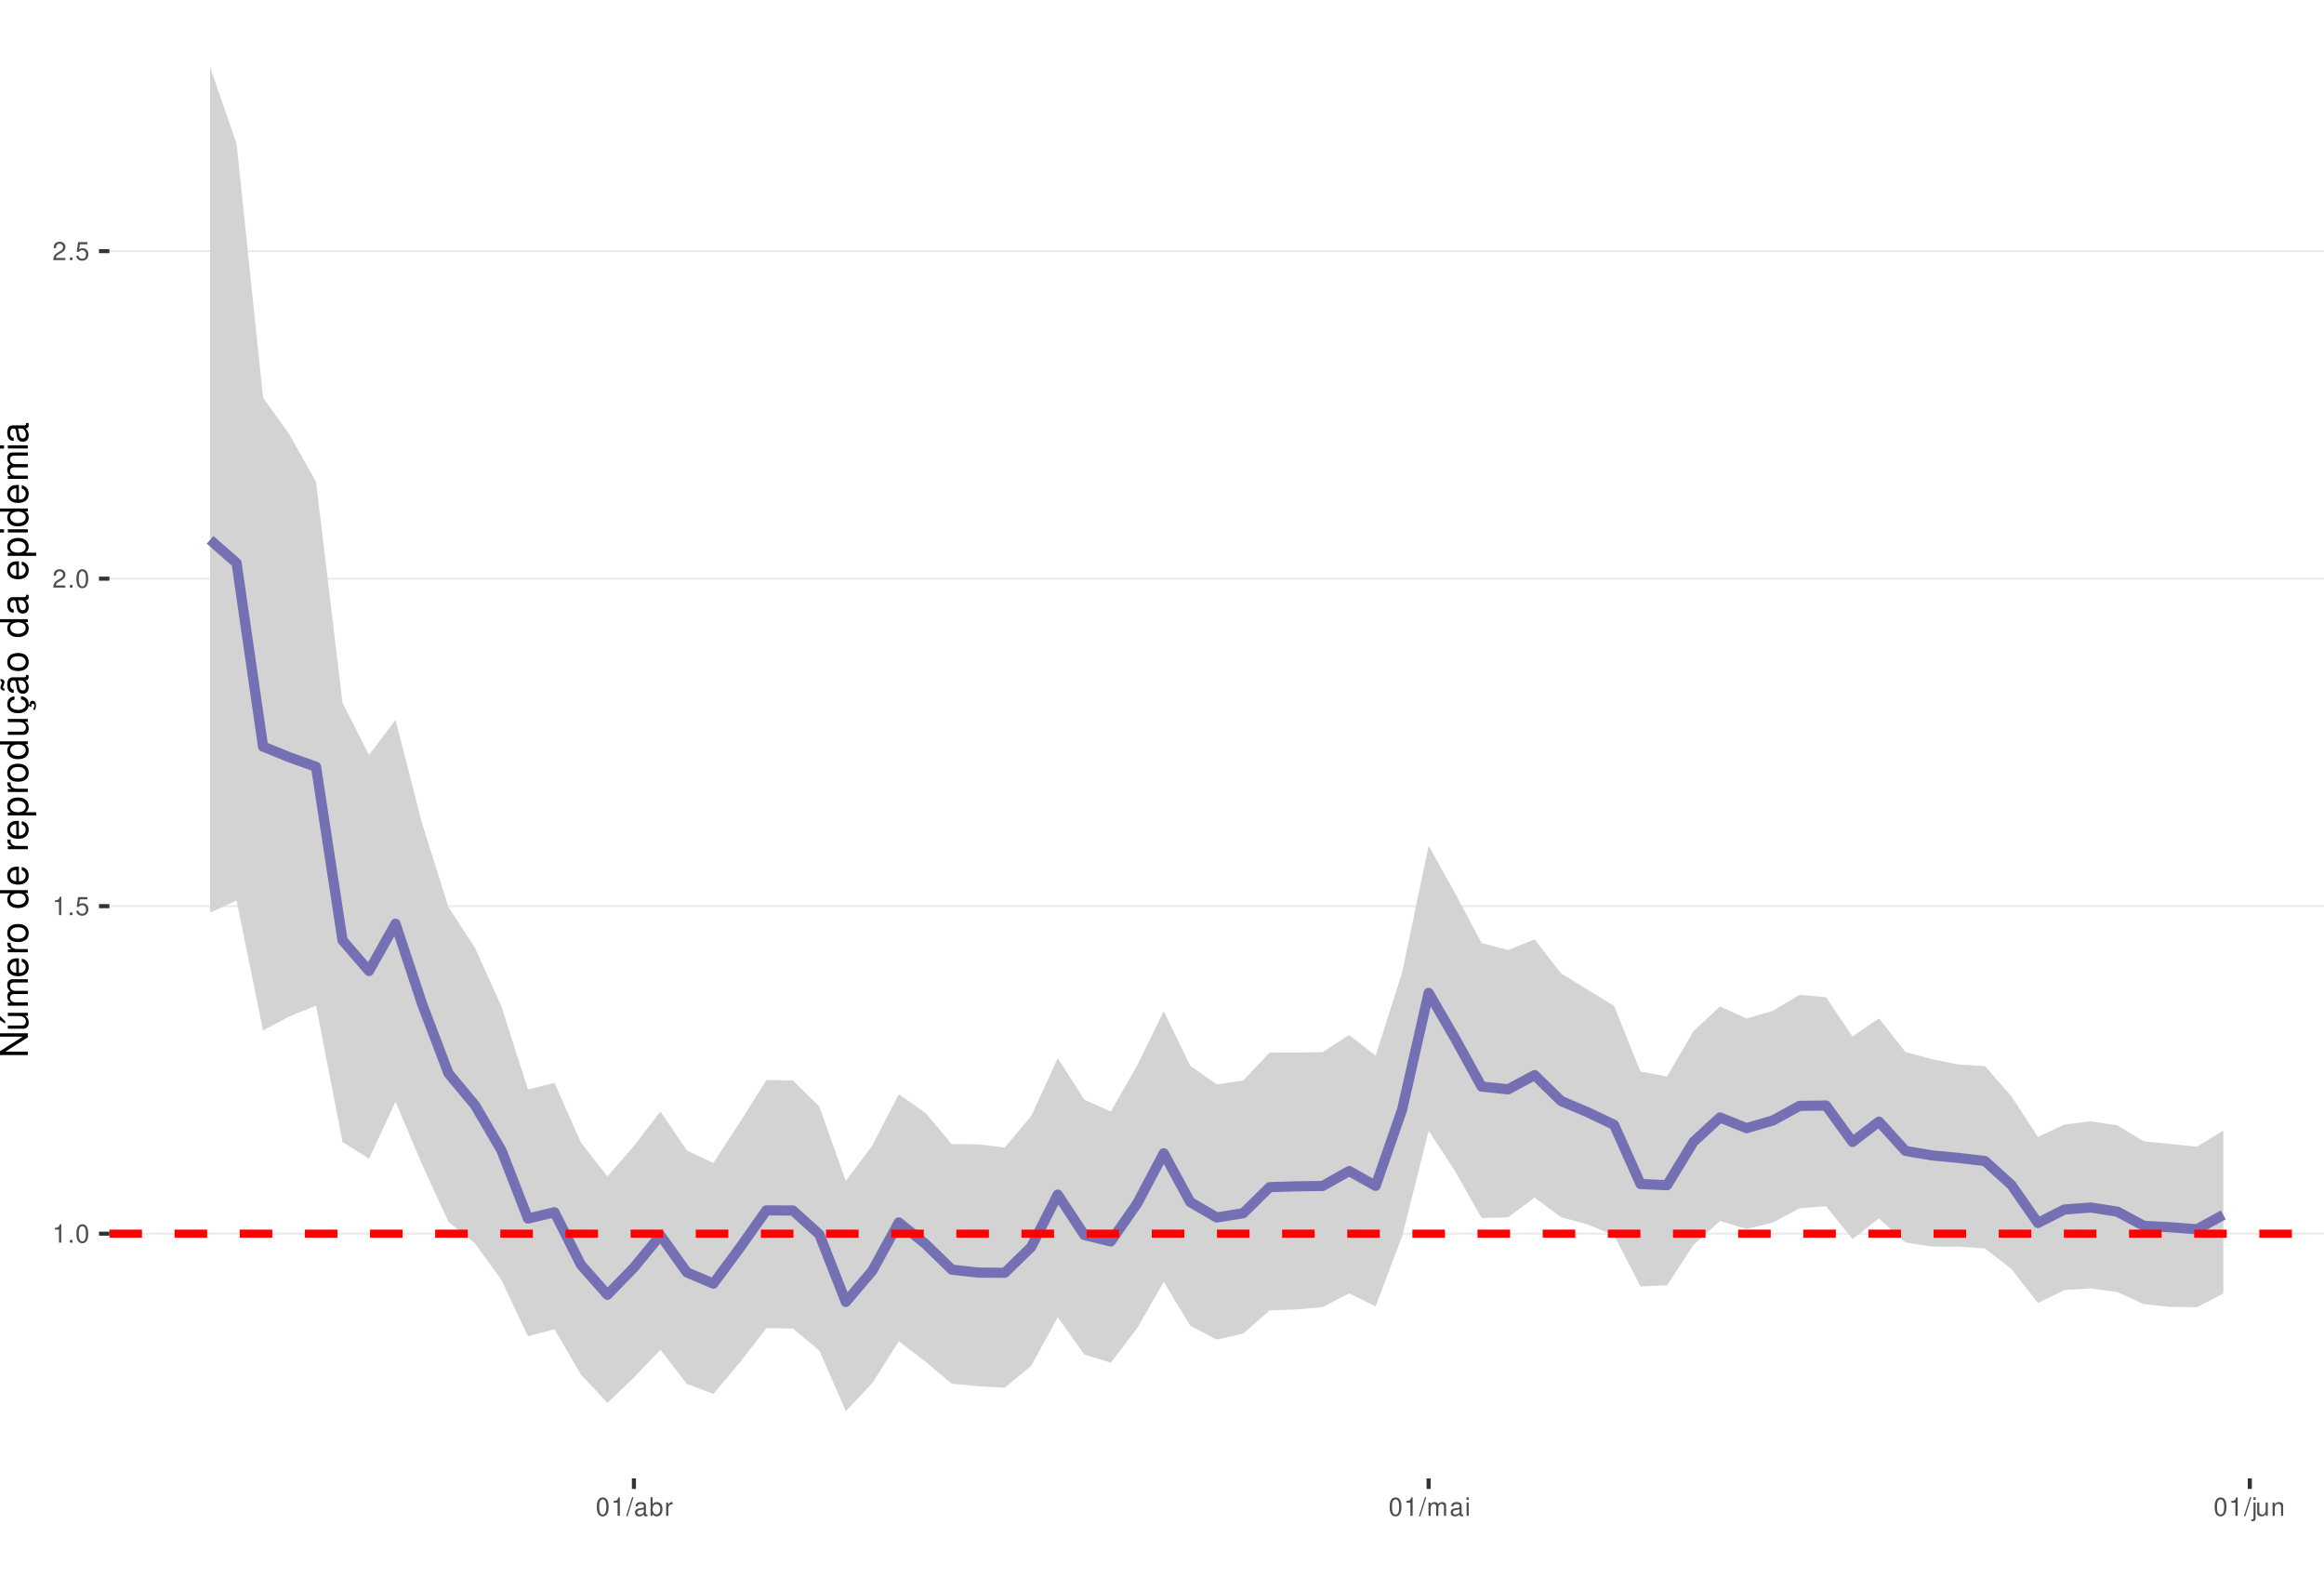
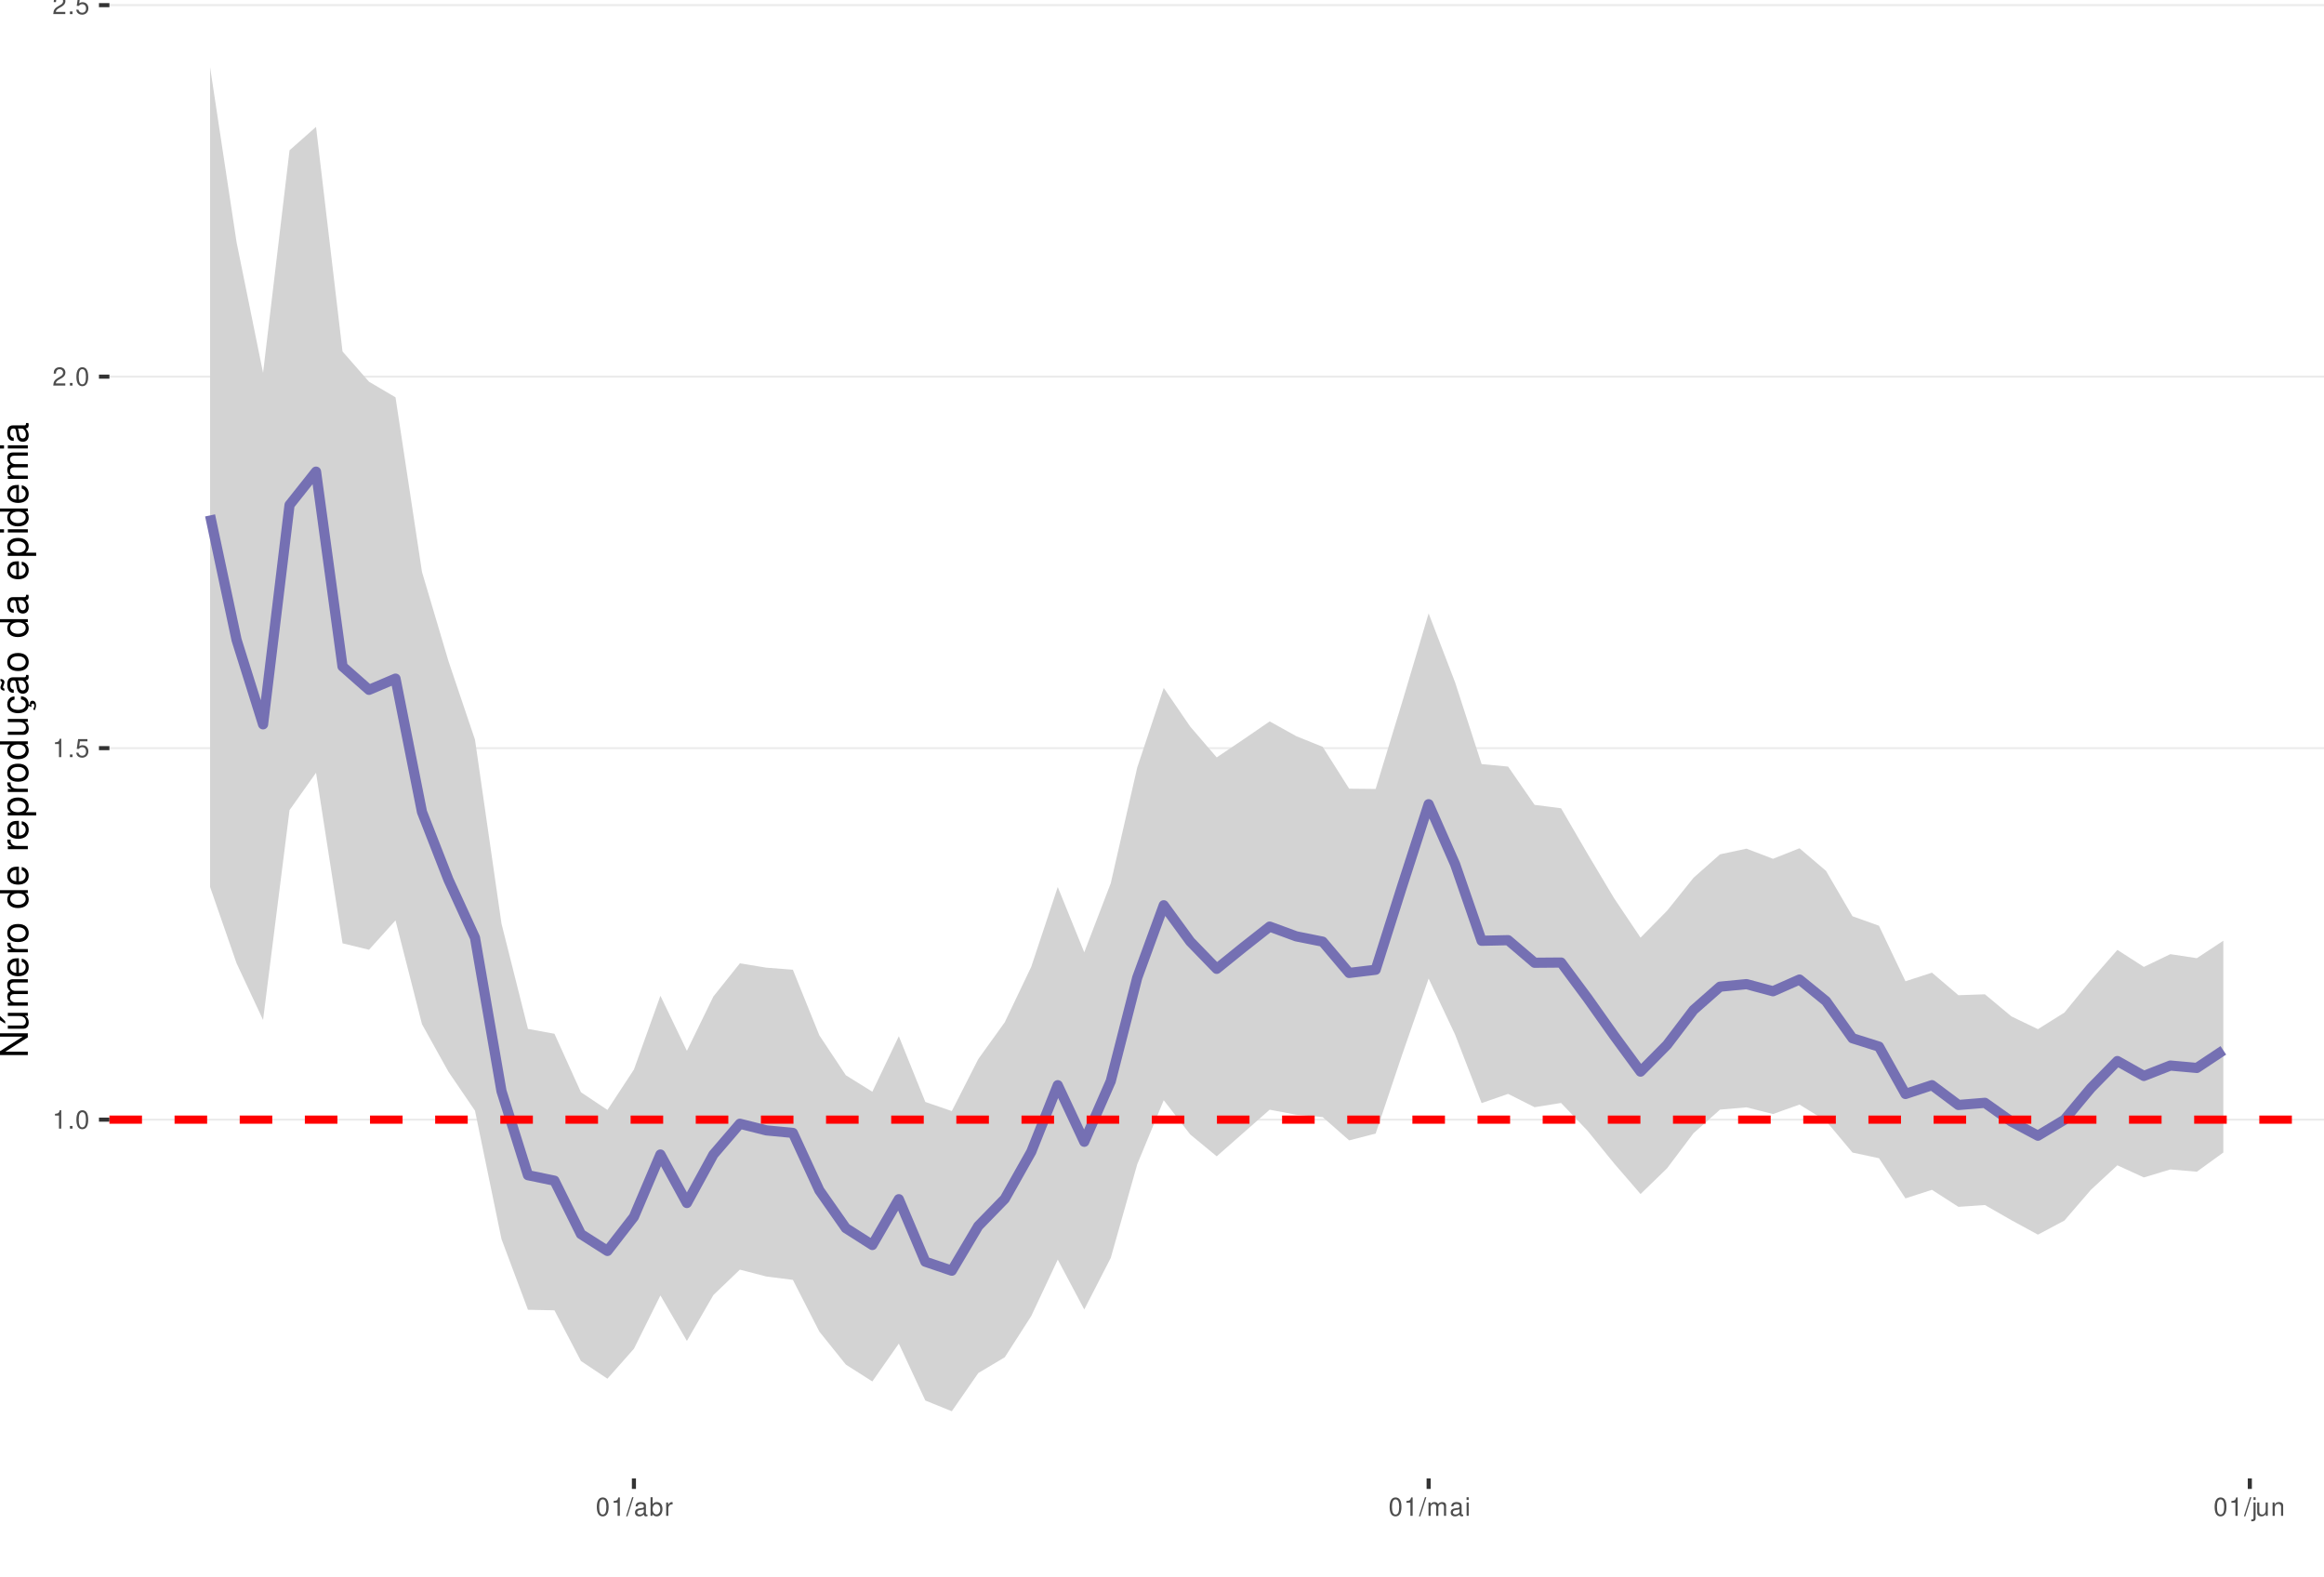
<svg xmlns="http://www.w3.org/2000/svg" xmlns:xlink="http://www.w3.org/1999/xlink" width="609pt" height="413pt" viewBox="0 0 609 413" version="1.1">
  <defs>
    <g>
      <symbol overflow="visible" id="glyph0-0">
        <path style="stroke:none;" d="" />
      </symbol>
      <symbol overflow="visible" id="glyph0-1">
        <path style="stroke:none;" d="M 1.719 -3.422 L 1.719 0 L 2.312 0 L 2.312 -4.812 L 1.922 -4.812 C 1.719 -4.078 1.578 -3.969 0.672 -3.859 L 0.672 -3.422 Z M 1.719 -3.422 " />
      </symbol>
      <symbol overflow="visible" id="glyph0-2">
        <path style="stroke:none;" d="M 1.266 -0.688 L 0.578 -0.688 L 0.578 0 L 1.266 0 Z M 1.266 -0.688 " />
      </symbol>
      <symbol overflow="visible" id="glyph0-3">
        <path style="stroke:none;" d="M 1.828 -4.812 C 1.391 -4.812 0.984 -4.609 0.75 -4.281 C 0.438 -3.859 0.281 -3.219 0.281 -2.328 C 0.281 -0.703 0.812 0.156 1.828 0.156 C 2.828 0.156 3.375 -0.703 3.375 -2.297 C 3.375 -3.219 3.234 -3.844 2.922 -4.281 C 2.672 -4.625 2.281 -4.812 1.828 -4.812 Z M 1.828 -4.297 C 2.469 -4.297 2.781 -3.641 2.781 -2.344 C 2.781 -0.969 2.469 -0.328 1.812 -0.328 C 1.203 -0.328 0.891 -1 0.891 -2.328 C 0.891 -3.641 1.203 -4.297 1.828 -4.297 Z M 1.828 -4.297 " />
      </symbol>
      <symbol overflow="visible" id="glyph0-4">
        <path style="stroke:none;" d="M 3.172 -4.719 L 0.734 -4.719 L 0.375 -2.156 L 0.922 -2.156 C 1.188 -2.469 1.422 -2.594 1.797 -2.594 C 2.422 -2.594 2.812 -2.156 2.812 -1.453 C 2.812 -0.781 2.422 -0.359 1.781 -0.359 C 1.266 -0.359 0.953 -0.625 0.812 -1.156 L 0.234 -1.156 C 0.312 -0.766 0.375 -0.578 0.516 -0.406 C 0.781 -0.047 1.266 0.156 1.797 0.156 C 2.75 0.156 3.422 -0.547 3.422 -1.531 C 3.422 -2.469 2.797 -3.109 1.891 -3.109 C 1.562 -3.109 1.297 -3.016 1.016 -2.828 L 1.203 -4.141 L 3.172 -4.141 Z M 3.172 -4.719 " />
      </symbol>
      <symbol overflow="visible" id="glyph0-5">
        <path style="stroke:none;" d="M 3.375 -0.578 L 0.891 -0.578 C 0.938 -0.984 1.156 -1.234 1.734 -1.578 L 2.406 -1.953 C 3.062 -2.328 3.406 -2.812 3.406 -3.406 C 3.406 -3.812 3.234 -4.188 2.969 -4.438 C 2.688 -4.688 2.344 -4.812 1.891 -4.812 C 1.297 -4.812 0.844 -4.594 0.578 -4.188 C 0.422 -3.938 0.344 -3.641 0.328 -3.141 L 0.922 -3.141 C 0.938 -3.469 0.984 -3.672 1.062 -3.828 C 1.219 -4.125 1.516 -4.297 1.875 -4.297 C 2.406 -4.297 2.797 -3.906 2.797 -3.391 C 2.797 -3.016 2.578 -2.672 2.156 -2.438 L 1.547 -2.078 C 0.562 -1.516 0.281 -1.062 0.219 0 L 3.375 0 Z M 3.375 -0.578 " />
      </symbol>
      <symbol overflow="visible" id="glyph0-6">
        <path style="stroke:none;" d="M 1.531 -4.859 L -0.047 0.141 L 0.312 0.141 L 1.891 -4.859 Z M 1.531 -4.859 " />
      </symbol>
      <symbol overflow="visible" id="glyph0-7">
        <path style="stroke:none;" d="M 3.562 -0.328 C 3.5 -0.312 3.469 -0.312 3.438 -0.312 C 3.25 -0.312 3.141 -0.406 3.141 -0.578 L 3.141 -2.641 C 3.141 -3.25 2.688 -3.594 1.828 -3.594 C 1.312 -3.594 0.906 -3.438 0.672 -3.188 C 0.516 -3 0.453 -2.797 0.438 -2.453 L 0.984 -2.453 C 1.031 -2.875 1.297 -3.078 1.812 -3.078 C 2.312 -3.078 2.594 -2.891 2.594 -2.562 L 2.594 -2.406 C 2.578 -2.172 2.469 -2.078 2.016 -2.031 C 1.219 -1.922 1.109 -1.891 0.891 -1.812 C 0.484 -1.641 0.281 -1.328 0.281 -0.875 C 0.281 -0.25 0.719 0.156 1.422 0.156 C 1.859 0.156 2.219 0 2.609 -0.359 C 2.656 0 2.828 0.156 3.188 0.156 C 3.297 0.156 3.375 0.141 3.562 0.094 Z M 2.594 -1.094 C 2.594 -0.906 2.531 -0.797 2.375 -0.641 C 2.141 -0.438 1.875 -0.328 1.547 -0.328 C 1.109 -0.328 0.859 -0.547 0.859 -0.891 C 0.859 -1.266 1.094 -1.438 1.703 -1.531 C 2.297 -1.609 2.406 -1.641 2.594 -1.719 Z M 2.594 -1.094 " />
      </symbol>
      <symbol overflow="visible" id="glyph0-8">
        <path style="stroke:none;" d="M 0.359 -4.859 L 0.359 0 L 0.859 0 L 0.859 -0.453 C 1.125 -0.047 1.484 0.156 1.969 0.156 C 2.875 0.156 3.484 -0.594 3.484 -1.75 C 3.484 -2.891 2.922 -3.594 1.984 -3.594 C 1.516 -3.594 1.172 -3.406 0.906 -3.016 L 0.906 -4.859 Z M 1.891 -3.062 C 2.5 -3.062 2.906 -2.531 2.906 -1.703 C 2.906 -0.906 2.484 -0.359 1.891 -0.359 C 1.297 -0.359 0.906 -0.906 0.906 -1.719 C 0.906 -2.531 1.297 -3.062 1.891 -3.062 Z M 1.891 -3.062 " />
      </symbol>
      <symbol overflow="visible" id="glyph0-9">
        <path style="stroke:none;" d="M 0.453 -3.484 L 0.453 0 L 1.016 0 L 1.016 -1.812 C 1.031 -2.656 1.375 -3.016 2.141 -3 L 2.141 -3.562 C 2.047 -3.578 1.984 -3.594 1.922 -3.594 C 1.562 -3.594 1.297 -3.375 0.969 -2.859 L 0.969 -3.484 Z M 0.453 -3.484 " />
      </symbol>
      <symbol overflow="visible" id="glyph0-10">
        <path style="stroke:none;" d="M 0.469 -3.484 L 0.469 0 L 1.031 0 L 1.031 -2.188 C 1.031 -2.703 1.391 -3.109 1.844 -3.109 C 2.25 -3.109 2.484 -2.844 2.484 -2.406 L 2.484 0 L 3.047 0 L 3.047 -2.188 C 3.047 -2.703 3.422 -3.109 3.875 -3.109 C 4.266 -3.109 4.516 -2.844 4.516 -2.406 L 4.516 0 L 5.078 0 L 5.078 -2.609 C 5.078 -3.234 4.719 -3.594 4.062 -3.594 C 3.594 -3.594 3.312 -3.453 2.984 -3.062 C 2.781 -3.422 2.5 -3.594 2.047 -3.594 C 1.578 -3.594 1.266 -3.422 0.984 -3 L 0.984 -3.484 Z M 0.469 -3.484 " />
      </symbol>
      <symbol overflow="visible" id="glyph0-11">
        <path style="stroke:none;" d="M 1 -3.484 L 0.453 -3.484 L 0.453 0 L 1 0 Z M 1 -4.859 L 0.438 -4.859 L 0.438 -4.156 L 1 -4.156 Z M 1 -4.859 " />
      </symbol>
      <symbol overflow="visible" id="glyph0-12">
        <path style="stroke:none;" d="M 0.469 -3.484 L 0.469 0.5 C 0.469 0.859 0.359 0.969 0.016 0.969 C -0.031 0.969 -0.047 0.969 -0.125 0.953 L -0.125 1.438 C -0.047 1.438 -0.016 1.453 0.062 1.453 C 0.688 1.453 1.016 1.203 1.016 0.719 L 1.016 -3.484 Z M 1.016 -4.859 L 0.469 -4.859 L 0.469 -4.156 L 1.016 -4.156 Z M 1.016 -4.859 " />
      </symbol>
      <symbol overflow="visible" id="glyph0-13">
        <path style="stroke:none;" d="M 3.203 0 L 3.203 -3.484 L 2.656 -3.484 L 2.656 -1.516 C 2.656 -0.797 2.281 -0.328 1.703 -0.328 C 1.266 -0.328 0.984 -0.594 0.984 -1.016 L 0.984 -3.484 L 0.438 -3.484 L 0.438 -0.797 C 0.438 -0.219 0.859 0.156 1.547 0.156 C 2.062 0.156 2.391 -0.031 2.703 -0.484 L 2.703 0 Z M 3.203 0 " />
      </symbol>
      <symbol overflow="visible" id="glyph0-14">
        <path style="stroke:none;" d="M 0.469 -3.484 L 0.469 0 L 1.031 0 L 1.031 -1.922 C 1.031 -2.641 1.391 -3.109 1.969 -3.109 C 2.406 -3.109 2.688 -2.828 2.688 -2.422 L 2.688 0 L 3.234 0 L 3.234 -2.641 C 3.234 -3.219 2.812 -3.594 2.141 -3.594 C 1.625 -3.594 1.281 -3.391 0.984 -2.906 L 0.984 -3.484 Z M 0.469 -3.484 " />
      </symbol>
      <symbol overflow="visible" id="glyph1-0">
        <path style="stroke:none;" d="" />
      </symbol>
      <symbol overflow="visible" id="glyph1-1">
        <path style="stroke:none;" d="M -7.297 -6.453 L -7.297 -5.578 L -1.328 -5.578 L -7.297 -1.766 L -7.297 -0.766 L 0 -0.766 L 0 -1.641 L -5.906 -1.641 L 0 -5.406 L 0 -6.453 Z M -7.297 -6.453 " />
      </symbol>
      <symbol overflow="visible" id="glyph1-2">
        <path style="stroke:none;" d="M 0 -4.812 L -5.234 -4.812 L -5.234 -3.984 L -2.266 -3.984 C -1.203 -3.984 -0.5 -3.438 -0.5 -2.562 C -0.5 -1.906 -0.906 -1.484 -1.531 -1.484 L -5.234 -1.484 L -5.234 -0.656 L -1.203 -0.656 C -0.328 -0.656 0.234 -1.297 0.234 -2.312 C 0.234 -3.094 -0.047 -3.578 -0.734 -4.062 L 0 -4.062 Z M -7.406 -2.953 L -5.922 -2 L -5.922 -2.594 L -7.406 -4.094 Z M -7.406 -2.953 " />
      </symbol>
      <symbol overflow="visible" id="glyph1-3">
        <path style="stroke:none;" d="M -5.234 -0.703 L 0 -0.703 L 0 -1.547 L -3.297 -1.547 C -4.047 -1.547 -4.656 -2.094 -4.656 -2.766 C -4.656 -3.391 -4.281 -3.734 -3.609 -3.734 L 0 -3.734 L 0 -4.578 L -3.297 -4.578 C -4.047 -4.578 -4.656 -5.125 -4.656 -5.812 C -4.656 -6.422 -4.266 -6.781 -3.609 -6.781 L 0 -6.781 L 0 -7.625 L -3.938 -7.625 C -4.875 -7.625 -5.391 -7.078 -5.391 -6.094 C -5.391 -5.406 -5.188 -4.984 -4.594 -4.484 C -5.156 -4.188 -5.391 -3.766 -5.391 -3.078 C -5.391 -2.375 -5.125 -1.906 -4.5 -1.469 L -5.234 -1.469 Z M -5.234 -0.703 " />
      </symbol>
      <symbol overflow="visible" id="glyph1-4">
        <path style="stroke:none;" d="M -2.344 -5.125 C -3.141 -5.125 -3.625 -5.062 -4.016 -4.922 C -4.875 -4.578 -5.391 -3.781 -5.391 -2.797 C -5.391 -1.344 -4.281 -0.406 -2.547 -0.406 C -0.812 -0.406 0.234 -1.297 0.234 -2.781 C 0.234 -3.984 -0.453 -4.812 -1.594 -5.016 L -1.594 -4.188 C -0.906 -3.953 -0.547 -3.484 -0.547 -2.812 C -0.547 -2.281 -0.781 -1.828 -1.219 -1.547 C -1.516 -1.344 -1.812 -1.281 -2.344 -1.266 Z M -3.016 -1.297 C -3.984 -1.359 -4.625 -1.953 -4.625 -2.797 C -4.625 -3.641 -3.953 -4.234 -3.016 -4.234 Z M -3.016 -1.297 " />
      </symbol>
      <symbol overflow="visible" id="glyph1-5">
        <path style="stroke:none;" d="M -5.234 -0.688 L 0 -0.688 L 0 -1.531 L -2.719 -1.531 C -3.984 -1.547 -4.547 -2.062 -4.516 -3.203 L -5.359 -3.203 C -5.375 -3.062 -5.391 -2.984 -5.391 -2.891 C -5.391 -2.344 -5.062 -1.938 -4.297 -1.453 L -5.234 -1.453 Z M -5.234 -0.688 " />
      </symbol>
      <symbol overflow="visible" id="glyph1-6">
        <path style="stroke:none;" d="M -5.391 -2.719 C -5.391 -1.234 -4.344 -0.359 -2.578 -0.359 C -0.812 -0.359 0.234 -1.234 0.234 -2.734 C 0.234 -4.203 -0.812 -5.094 -2.547 -5.094 C -4.359 -5.094 -5.391 -4.234 -5.391 -2.719 Z M -4.625 -2.734 C -4.625 -3.672 -3.844 -4.234 -2.547 -4.234 C -1.312 -4.234 -0.547 -3.656 -0.547 -2.734 C -0.547 -1.797 -1.312 -1.234 -2.578 -1.234 C -3.844 -1.234 -4.625 -1.797 -4.625 -2.734 Z M -4.625 -2.734 " />
      </symbol>
      <symbol overflow="visible" id="glyph1-7">
        <path style="stroke:none;" d="" />
      </symbol>
      <symbol overflow="visible" id="glyph1-8">
        <path style="stroke:none;" d="M -7.297 -4.953 L -7.297 -4.125 L -4.578 -4.125 C -5.109 -3.766 -5.391 -3.203 -5.391 -2.516 C -5.391 -1.156 -4.297 -0.266 -2.625 -0.266 C -0.859 -0.266 0.234 -1.125 0.234 -2.547 C 0.234 -3.266 -0.047 -3.766 -0.688 -4.203 L 0 -4.203 L 0 -4.953 Z M -4.609 -2.656 C -4.609 -3.547 -3.812 -4.125 -2.562 -4.125 C -1.344 -4.125 -0.547 -3.547 -0.547 -2.656 C -0.547 -1.734 -1.359 -1.125 -2.578 -1.125 C -3.797 -1.125 -4.609 -1.734 -4.609 -2.656 Z M -4.609 -2.656 " />
      </symbol>
      <symbol overflow="visible" id="glyph1-9">
        <path style="stroke:none;" d="M 2.188 -0.547 L 2.188 -1.375 L -0.547 -1.375 C -0.016 -1.812 0.234 -2.312 0.234 -2.984 C 0.234 -4.344 -0.859 -5.234 -2.531 -5.234 C -4.297 -5.234 -5.391 -4.375 -5.391 -2.984 C -5.391 -2.266 -5.062 -1.703 -4.453 -1.312 L -5.234 -1.312 L -5.234 -0.547 Z M -4.609 -2.844 C -4.609 -3.766 -3.797 -4.359 -2.547 -4.359 C -1.359 -4.359 -0.547 -3.75 -0.547 -2.844 C -0.547 -1.953 -1.344 -1.375 -2.578 -1.375 C -3.812 -1.375 -4.609 -1.953 -4.609 -2.844 Z M -4.609 -2.844 " />
      </symbol>
      <symbol overflow="visible" id="glyph1-10">
        <path style="stroke:none;" d="M 0 -4.812 L -5.234 -4.812 L -5.234 -3.984 L -2.266 -3.984 C -1.203 -3.984 -0.5 -3.438 -0.5 -2.562 C -0.5 -1.906 -0.906 -1.484 -1.531 -1.484 L -5.234 -1.484 L -5.234 -0.656 L -1.203 -0.656 C -0.328 -0.656 0.234 -1.297 0.234 -2.312 C 0.234 -3.094 -0.047 -3.578 -0.734 -4.062 L 0 -4.062 Z M 0 -4.812 " />
      </symbol>
      <symbol overflow="visible" id="glyph1-11">
        <path style="stroke:none;" d="M 0.234 -2.641 C 0.234 -3.875 -0.547 -4.703 -1.797 -4.766 L -1.797 -3.938 C -0.953 -3.797 -0.531 -3.359 -0.531 -2.656 C -0.531 -1.734 -1.281 -1.188 -2.516 -1.188 C -3.844 -1.188 -4.625 -1.719 -4.625 -2.625 C -4.625 -3.328 -4.203 -3.766 -3.484 -3.875 L -3.484 -4.703 C -3.984 -4.672 -4.312 -4.562 -4.609 -4.359 C -5.094 -4 -5.391 -3.375 -5.391 -2.641 C -5.391 -1.219 -4.266 -0.312 -2.531 -0.312 C -1.469 -0.312 -0.625 -0.672 -0.156 -1.312 C 0.047 -1.594 0.125 -1.812 0.203 -2.25 L 0.922 -1.938 L 0.984 -2.062 C 0.938 -2.188 0.906 -2.25 0.906 -2.375 C 0.906 -2.656 1.047 -2.828 1.281 -2.828 C 1.547 -2.828 1.734 -2.594 1.734 -2.297 C 1.734 -2.031 1.672 -1.844 1.438 -1.406 L 1.406 -1.312 L 1.812 -1.094 C 2.078 -1.75 2.141 -1.953 2.141 -2.344 C 2.141 -3.109 1.781 -3.578 1.203 -3.578 C 0.781 -3.578 0.547 -3.297 0.547 -2.797 C 0.547 -2.703 0.547 -2.641 0.562 -2.516 Z M 0.234 -2.641 " />
      </symbol>
      <symbol overflow="visible" id="glyph1-12">
        <path style="stroke:none;" d="M -0.484 -5.344 C -0.469 -5.266 -0.469 -5.219 -0.469 -5.172 C -0.469 -4.875 -0.625 -4.719 -0.875 -4.719 L -3.953 -4.719 C -4.891 -4.719 -5.391 -4.047 -5.391 -2.75 C -5.391 -1.984 -5.172 -1.375 -4.781 -1.016 C -4.516 -0.766 -4.203 -0.672 -3.688 -0.656 L -3.688 -1.484 C -4.328 -1.562 -4.625 -1.938 -4.625 -2.719 C -4.625 -3.484 -4.344 -3.891 -3.844 -3.891 L -3.625 -3.891 C -3.266 -3.875 -3.125 -3.703 -3.047 -3.016 C -2.891 -1.844 -2.844 -1.656 -2.719 -1.344 C -2.453 -0.734 -2 -0.422 -1.312 -0.422 C -0.375 -0.422 0.234 -1.078 0.234 -2.141 C 0.234 -2.797 0 -3.328 -0.547 -3.922 C 0 -3.984 0.234 -4.234 0.234 -4.781 C 0.234 -4.953 0.203 -5.062 0.141 -5.344 Z M -1.656 -3.891 C -1.375 -3.891 -1.203 -3.812 -0.969 -3.562 C -0.656 -3.219 -0.5 -2.812 -0.5 -2.312 C -0.5 -1.672 -0.812 -1.297 -1.344 -1.297 C -1.891 -1.297 -2.172 -1.656 -2.297 -2.547 C -2.422 -3.438 -2.453 -3.609 -2.594 -3.891 Z M -7.172 -3.75 C -6.922 -3.672 -6.812 -3.547 -6.812 -3.375 C -6.812 -3.25 -6.875 -2.984 -6.984 -2.734 C -7.156 -2.312 -7.172 -2.25 -7.172 -2.047 C -7.172 -1.594 -6.797 -1.297 -6.141 -1.188 L -6.141 -1.766 C -6.375 -1.812 -6.5 -1.938 -6.5 -2.094 C -6.5 -2.203 -6.469 -2.344 -6.375 -2.578 C -6.156 -3.156 -6.125 -3.234 -6.125 -3.438 C -6.125 -3.922 -6.484 -4.219 -7.172 -4.312 Z M -7.172 -3.75 " />
      </symbol>
      <symbol overflow="visible" id="glyph1-13">
        <path style="stroke:none;" d="M -0.484 -5.344 C -0.469 -5.266 -0.469 -5.219 -0.469 -5.172 C -0.469 -4.875 -0.625 -4.719 -0.875 -4.719 L -3.953 -4.719 C -4.891 -4.719 -5.391 -4.047 -5.391 -2.75 C -5.391 -1.984 -5.172 -1.375 -4.781 -1.016 C -4.516 -0.766 -4.203 -0.672 -3.688 -0.656 L -3.688 -1.484 C -4.328 -1.562 -4.625 -1.938 -4.625 -2.719 C -4.625 -3.484 -4.344 -3.891 -3.844 -3.891 L -3.625 -3.891 C -3.266 -3.875 -3.125 -3.703 -3.047 -3.016 C -2.891 -1.844 -2.844 -1.656 -2.719 -1.344 C -2.453 -0.734 -2 -0.422 -1.312 -0.422 C -0.375 -0.422 0.234 -1.078 0.234 -2.141 C 0.234 -2.797 0 -3.328 -0.547 -3.922 C 0 -3.984 0.234 -4.234 0.234 -4.781 C 0.234 -4.953 0.203 -5.062 0.141 -5.344 Z M -1.656 -3.891 C -1.375 -3.891 -1.203 -3.812 -0.969 -3.562 C -0.656 -3.219 -0.5 -2.812 -0.5 -2.312 C -0.5 -1.672 -0.812 -1.297 -1.344 -1.297 C -1.891 -1.297 -2.172 -1.656 -2.297 -2.547 C -2.422 -3.438 -2.453 -3.609 -2.594 -3.891 Z M -1.656 -3.891 " />
      </symbol>
      <symbol overflow="visible" id="glyph1-14">
        <path style="stroke:none;" d="M -5.234 -1.5 L -5.234 -0.672 L 0 -0.672 L 0 -1.5 Z M -7.297 -1.5 L -7.297 -0.656 L -6.234 -0.656 L -6.234 -1.5 Z M -7.297 -1.5 " />
      </symbol>
    </g>
    <clipPath id="clip1">
      <path d="M 28.672 0 L 609 0 L 609 387.328 L 28.672 387.328 Z M 28.672 0 " />
    </clipPath>
    <clipPath id="clip2">
-       <path d="M 28.672 322 L 609 322 L 609 324 L 28.672 324 Z M 28.672 322 " />
+       <path d="M 28.672 293 L 609 293 L 609 294 L 28.672 294 Z M 28.672 293 " />
    </clipPath>
    <clipPath id="clip3">
-       <path d="M 28.672 237 L 609 237 L 609 238 L 28.672 238 Z M 28.672 237 " />
+       <path d="M 28.672 195 L 609 195 L 609 197 L 28.672 197 Z M 28.672 195 " />
    </clipPath>
    <clipPath id="clip4">
-       <path d="M 28.672 151 L 609 151 L 609 152 L 28.672 152 Z M 28.672 151 " />
+       <path d="M 28.672 98 L 609 98 L 609 99 L 28.672 99 Z M 28.672 98 " />
    </clipPath>
    <clipPath id="clip5">
-       <path d="M 28.672 65 L 609 65 L 609 67 L 28.672 67 Z M 28.672 65 " />
+       <path d="M 28.672 1 L 609 1 L 609 2 L 28.672 2 Z M 28.672 1 " />
    </clipPath>
    <clipPath id="clip6">
-       <path d="M 28.672 322 L 609 322 L 609 325 L 28.672 325 Z M 28.672 322 " />
+       <path d="M 28.672 292 L 609 292 L 609 295 L 28.672 295 Z M 28.672 292 " />
    </clipPath>
  </defs>
  <g id="surface31">
    <rect x="0" y="0" width="609" height="413" style="fill:rgb(100%,100%,100%);fill-opacity:1;stroke:none;" />
    <rect x="0" y="0" width="609" height="413" style="fill:rgb(100%,100%,100%);fill-opacity:1;stroke:none;" />
    <path style="fill:none;stroke-width:1.067;stroke-linecap:round;stroke-linejoin:round;stroke:rgb(100%,100%,100%);stroke-opacity:1;stroke-miterlimit:10;" d="M 0 413 L 609 413 L 609 0 L 0 0 Z M 0 413 " />
    <g clip-path="url(#clip1)" clip-rule="nonzero">
      <path style=" stroke:none;fill-rule:nonzero;fill:rgb(100%,100%,100%);fill-opacity:1;" d="M 28.672 387.328 L 609 387.328 L 609 0 L 28.672 0 Z M 28.672 387.328 " />
    </g>
    <g clip-path="url(#clip2)" clip-rule="nonzero">
-       <path style="fill:none;stroke-width:0.533;stroke-linecap:butt;stroke-linejoin:round;stroke:rgb(92.157%,92.157%,92.157%);stroke-opacity:1;stroke-miterlimit:10;" d="M 28.672 323.199 L 609 323.199 " />
+       <path style="fill:none;stroke-width:0.533;stroke-linecap:butt;stroke-linejoin:round;stroke:rgb(92.157%,92.157%,92.157%);stroke-opacity:1;stroke-miterlimit:10;" d="M 28.672 293.328 L 609 293.328 " />
    </g>
    <g clip-path="url(#clip3)" clip-rule="nonzero">
-       <path style="fill:none;stroke-width:0.533;stroke-linecap:butt;stroke-linejoin:round;stroke:rgb(92.157%,92.157%,92.157%);stroke-opacity:1;stroke-miterlimit:10;" d="M 28.672 237.398 L 609 237.398 " />
+       <path style="fill:none;stroke-width:0.533;stroke-linecap:butt;stroke-linejoin:round;stroke:rgb(92.157%,92.157%,92.157%);stroke-opacity:1;stroke-miterlimit:10;" d="M 28.672 196 L 609 196 " />
    </g>
    <g clip-path="url(#clip4)" clip-rule="nonzero">
-       <path style="fill:none;stroke-width:0.533;stroke-linecap:butt;stroke-linejoin:round;stroke:rgb(92.157%,92.157%,92.157%);stroke-opacity:1;stroke-miterlimit:10;" d="M 28.672 151.598 L 609 151.598 " />
+       <path style="fill:none;stroke-width:0.533;stroke-linecap:butt;stroke-linejoin:round;stroke:rgb(92.157%,92.157%,92.157%);stroke-opacity:1;stroke-miterlimit:10;" d="M 28.672 98.672 L 609 98.672 " />
    </g>
    <g clip-path="url(#clip5)" clip-rule="nonzero">
-       <path style="fill:none;stroke-width:0.533;stroke-linecap:butt;stroke-linejoin:round;stroke:rgb(92.157%,92.157%,92.157%);stroke-opacity:1;stroke-miterlimit:10;" d="M 28.672 65.797 L 609 65.797 " />
-     </g>
-     <path style=" stroke:none;fill-rule:nonzero;fill:rgb(82.745%,82.745%,82.745%);fill-opacity:1;" d="M 55.051 17.605 L 61.992 37.641 L 68.934 104.164 L 75.875 113.902 L 82.816 126.23 L 89.758 184.129 L 96.699 197.789 L 103.641 188.609 L 110.582 215.633 L 117.527 237.68 L 124.469 248.32 L 131.41 263.711 L 138.352 285.422 L 145.293 283.684 L 152.234 299.332 L 159.176 308.207 L 166.117 300.219 L 173.059 291.203 L 180 301.395 L 186.941 304.668 L 193.883 294.012 L 200.828 282.953 L 207.77 283.055 L 214.711 289.902 L 221.652 309.406 L 228.594 300.074 L 235.535 286.672 L 242.477 291.531 L 249.418 299.754 L 256.359 299.777 L 263.301 300.625 L 270.242 292.359 L 277.184 277.219 L 284.129 288.078 L 291.07 291.215 L 298.012 279.082 L 304.953 264.934 L 311.895 279.191 L 318.836 284.098 L 325.777 283.074 L 332.719 275.742 L 339.66 275.758 L 346.602 275.641 L 353.543 271.148 L 360.484 276.559 L 367.43 254.746 L 374.371 221.555 L 381.312 234.02 L 388.254 247.086 L 395.195 248.883 L 402.137 246.125 L 409.078 255.004 L 416.02 259.285 L 422.961 263.527 L 429.902 280.738 L 436.844 282.031 L 443.785 270.145 L 450.73 263.66 L 457.672 266.836 L 464.613 264.789 L 471.555 260.648 L 478.496 261.242 L 485.438 271.539 L 492.379 266.785 L 499.32 275.617 L 506.262 277.48 L 513.203 278.867 L 520.145 279.289 L 527.086 287.211 L 534.031 297.863 L 540.973 294.598 L 547.914 293.773 L 554.855 294.84 L 561.797 299.02 L 568.738 299.684 L 575.68 300.422 L 582.621 296.191 L 582.621 338.863 L 575.68 342.48 L 568.738 342.383 L 561.797 341.66 L 554.855 338.508 L 547.914 337.539 L 540.973 337.98 L 534.031 341.359 L 527.086 332.457 L 520.145 327.066 L 513.203 326.609 L 506.262 326.586 L 499.32 325.527 L 492.379 319.207 L 485.438 324.594 L 478.496 316.004 L 471.555 316.543 L 464.613 320.277 L 457.672 321.992 L 450.73 319.887 L 443.785 326.133 L 436.844 336.734 L 429.902 337.035 L 422.961 323.625 L 416.02 320.797 L 409.078 318.875 L 402.137 313.758 L 395.195 318.93 L 388.254 319.105 L 381.312 306.816 L 374.371 296.238 L 367.43 323.844 L 360.484 342.25 L 353.543 338.828 L 346.602 342.434 L 339.66 343.047 L 332.719 343.281 L 325.777 349.375 L 318.836 350.953 L 311.895 347.301 L 304.953 335.84 L 298.012 347.934 L 291.07 357.008 L 284.129 354.848 L 277.184 345.094 L 270.242 357.809 L 263.301 363.547 L 256.359 363.168 L 249.418 362.52 L 242.477 356.703 L 235.535 351.391 L 228.594 362.316 L 221.652 369.723 L 214.711 353.824 L 207.77 348.039 L 200.828 347.98 L 193.883 356.93 L 186.941 365.199 L 180 362.562 L 173.059 353.59 L 166.117 360.895 L 159.176 367.527 L 152.234 360.137 L 145.293 348.223 L 138.352 350.086 L 131.41 335.355 L 124.469 325.754 L 117.527 320.105 L 110.582 305.047 L 103.641 288.637 L 96.699 303.566 L 89.758 299.195 L 82.816 263.449 L 75.875 266.262 L 68.934 269.973 L 61.992 235.887 L 55.051 239.102 Z M 55.051 17.605 " />
-     <path style="fill:none;stroke-width:2.667;stroke-linecap:butt;stroke-linejoin:round;stroke:rgb(45.882%,43.922%,70.196%);stroke-opacity:1;stroke-miterlimit:10;" d="M 55.051 141.43 L 61.992 147.512 L 68.934 195.586 L 75.875 198.402 L 82.816 200.883 L 89.758 246.332 L 96.699 254.375 L 103.641 242.004 L 110.582 262.938 L 117.527 281.207 L 124.469 289.535 L 131.41 301.379 L 138.352 319.234 L 145.293 317.586 L 152.234 331.348 L 159.176 339.207 L 166.117 332.07 L 173.059 323.629 L 180 333.348 L 186.941 336.285 L 193.883 326.906 L 200.828 317.094 L 207.77 317.125 L 214.711 323.402 L 221.652 341.086 L 228.594 332.902 L 235.535 320.258 L 242.477 325.859 L 249.418 332.621 L 256.359 333.398 L 263.301 333.449 L 270.242 326.676 L 277.184 312.965 L 284.129 323.539 L 291.07 325.234 L 298.012 315.266 L 304.953 302.133 L 311.895 314.914 L 318.836 318.953 L 325.777 317.844 L 332.719 311.016 L 339.66 310.801 L 346.602 310.695 L 353.543 306.793 L 360.484 310.668 L 367.43 290.68 L 374.371 260.121 L 381.312 272.07 L 388.254 284.668 L 395.195 285.383 L 402.137 281.652 L 409.078 288.438 L 416.02 291.379 L 422.961 294.68 L 429.902 310.188 L 436.844 310.5 L 443.785 299.137 L 450.73 292.758 L 457.672 295.559 L 464.613 293.539 L 471.555 289.719 L 478.496 289.625 L 485.438 299.164 L 492.379 293.84 L 499.32 301.512 L 506.262 302.699 L 513.203 303.344 L 520.145 304.168 L 527.086 310.426 L 534.031 320.398 L 540.973 316.871 L 547.914 316.348 L 554.855 317.434 L 561.797 321.156 L 568.738 321.516 L 575.68 322.051 L 582.621 318.285 " />
+       <path style="fill:none;stroke-width:0.533;stroke-linecap:butt;stroke-linejoin:round;stroke:rgb(92.157%,92.157%,92.157%);stroke-opacity:1;stroke-miterlimit:10;" d="M 28.672 1.344 L 609 1.344 " />
+     </g>
+     <path style=" stroke:none;fill-rule:nonzero;fill:rgb(82.745%,82.745%,82.745%);fill-opacity:1;" d="M 55.051 17.605 L 61.992 63.461 L 68.934 97.695 L 75.875 39.367 L 82.816 33.238 L 89.758 92.078 L 96.699 100.004 L 103.641 104.09 L 110.582 149.836 L 117.527 173.227 L 124.469 193.777 L 131.41 241.953 L 138.352 269.559 L 145.293 270.824 L 152.234 286.145 L 159.176 290.781 L 166.117 280.203 L 173.059 260.879 L 180 275.301 L 186.941 261.062 L 193.883 252.375 L 200.828 253.512 L 207.77 254.055 L 214.711 271.242 L 221.652 281.695 L 228.594 286.016 L 235.535 271.473 L 242.477 288.688 L 249.418 291.082 L 256.359 277.461 L 263.301 267.801 L 270.242 253.262 L 277.184 232.383 L 284.129 249.488 L 291.07 231.391 L 298.012 201.055 L 304.953 180.227 L 311.895 190.355 L 318.836 198.426 L 325.777 193.754 L 332.719 188.992 L 339.66 192.852 L 346.602 195.656 L 353.543 206.621 L 360.484 206.691 L 367.43 183.965 L 374.371 160.703 L 381.312 178.781 L 388.254 200.18 L 395.195 200.832 L 402.137 210.859 L 409.078 211.754 L 416.02 223.684 L 422.961 235.309 L 429.902 245.645 L 436.844 238.605 L 443.785 229.965 L 450.73 223.816 L 457.672 222.336 L 464.613 224.988 L 471.555 222.234 L 478.496 228.148 L 485.438 240.039 L 492.379 242.527 L 499.32 257.074 L 506.262 254.82 L 513.203 260.727 L 520.145 260.488 L 527.086 266.277 L 534.031 269.621 L 540.973 265.281 L 547.914 256.789 L 554.855 248.855 L 561.797 253.312 L 568.738 249.973 L 575.68 251.027 L 582.621 246.449 L 582.621 301.938 L 575.68 306.965 L 568.738 306.375 L 561.797 308.469 L 554.855 305.289 L 547.914 311.711 L 540.973 319.762 L 534.031 323.453 L 527.086 319.672 L 520.145 315.695 L 513.203 316.172 L 506.262 311.711 L 499.32 313.953 L 492.379 303.43 L 485.438 301.949 L 478.496 293.664 L 471.555 289.375 L 464.613 291.855 L 457.672 290.105 L 450.73 290.699 L 443.785 296.875 L 436.844 306.082 L 429.902 312.816 L 422.961 304.781 L 416.02 296.25 L 409.078 288.957 L 402.137 290.066 L 395.195 286.578 L 388.254 288.992 L 381.312 271.062 L 374.371 256.363 L 367.43 276.305 L 360.484 296.98 L 353.543 298.758 L 346.602 292.652 L 339.66 292.035 L 332.719 290.719 L 325.777 296.832 L 318.836 302.934 L 311.895 297.207 L 304.953 288.23 L 298.012 305.016 L 291.07 329.547 L 284.129 343.07 L 277.184 329.992 L 270.242 344.766 L 263.301 355.578 L 256.359 359.715 L 249.418 369.723 L 242.477 366.906 L 235.535 351.996 L 228.594 361.914 L 221.652 357.5 L 214.711 348.859 L 207.77 335.301 L 200.828 334.426 L 193.883 332.625 L 186.941 339.277 L 180 351.301 L 173.059 339.387 L 166.117 353.355 L 159.176 361.188 L 152.234 356.562 L 145.293 343.281 L 138.352 343.137 L 131.41 324.602 L 124.469 290.977 L 117.527 280.805 L 110.582 268.324 L 103.641 241.117 L 96.699 248.82 L 89.758 247.129 L 82.816 202.445 L 75.875 212.238 L 68.934 267.219 L 61.992 252.359 L 55.051 232.371 Z M 55.051 17.605 " />
+     <path style="fill:none;stroke-width:2.667;stroke-linecap:butt;stroke-linejoin:round;stroke:rgb(45.882%,43.922%,70.196%);stroke-opacity:1;stroke-miterlimit:10;" d="M 55.051 135.027 L 61.992 167.633 L 68.934 189.762 L 75.875 132.297 L 82.816 123.562 L 89.758 174.602 L 96.699 180.727 L 103.641 177.785 L 110.582 212.719 L 117.527 230.504 L 124.469 245.66 L 131.41 285.836 L 138.352 307.879 L 145.293 309.316 L 152.234 323.305 L 159.176 327.723 L 166.117 318.785 L 173.059 302.465 L 180 315.168 L 186.941 302.477 L 193.883 294.398 L 200.828 296.141 L 207.77 296.801 L 214.711 311.848 L 221.652 321.746 L 228.594 326.164 L 235.535 314.168 L 242.477 330.543 L 249.418 332.898 L 256.359 321.203 L 263.301 314.074 L 270.242 301.75 L 277.184 284.301 L 284.129 299.125 L 291.07 283.25 L 298.012 256.125 L 304.953 237.164 L 311.895 246.66 L 318.836 253.82 L 325.777 248.211 L 332.719 242.75 L 339.66 245.301 L 346.602 246.695 L 353.543 254.895 L 360.484 254.059 L 367.43 232.145 L 374.371 210.691 L 381.312 226.43 L 388.254 246.465 L 395.195 246.309 L 402.137 252.223 L 409.078 252.168 L 416.02 261.504 L 422.961 271.301 L 429.902 280.746 L 436.844 273.734 L 443.785 264.605 L 450.73 258.492 L 457.672 257.824 L 464.613 259.688 L 471.555 256.621 L 478.496 262.266 L 485.438 272.004 L 492.379 274.195 L 499.32 286.605 L 506.262 284.297 L 513.203 289.484 L 520.145 288.918 L 527.086 293.832 L 534.031 297.531 L 540.973 293.359 L 547.914 285.055 L 554.855 277.973 L 561.797 281.875 L 568.738 279.156 L 575.68 279.781 L 582.621 275.172 " />
    <g clip-path="url(#clip6)" clip-rule="nonzero">
-       <path style="fill:none;stroke-width:2.134;stroke-linecap:butt;stroke-linejoin:round;stroke:rgb(100%,0%,0%);stroke-opacity:1;stroke-dasharray:8.536,8.536;stroke-miterlimit:10;" d="M 28.672 323.199 L 609 323.199 " />
-     </g>
-     <g style="fill:rgb(30.196%,30.196%,30.196%);fill-opacity:1;">
-       <use xlink:href="#glyph0-1" x="13.738" y="325.547" />
-       <use xlink:href="#glyph0-2" x="17.738" y="325.547" />
-       <use xlink:href="#glyph0-3" x="19.738" y="325.547" />
-     </g>
-     <g style="fill:rgb(30.196%,30.196%,30.196%);fill-opacity:1;">
-       <use xlink:href="#glyph0-1" x="13.738" y="239.746" />
-       <use xlink:href="#glyph0-2" x="17.738" y="239.746" />
-       <use xlink:href="#glyph0-4" x="19.738" y="239.746" />
-     </g>
-     <g style="fill:rgb(30.196%,30.196%,30.196%);fill-opacity:1;">
-       <use xlink:href="#glyph0-5" x="13.738" y="153.945" />
-       <use xlink:href="#glyph0-2" x="17.738" y="153.945" />
-       <use xlink:href="#glyph0-3" x="19.738" y="153.945" />
-     </g>
-     <g style="fill:rgb(30.196%,30.196%,30.196%);fill-opacity:1;">
-       <use xlink:href="#glyph0-5" x="13.738" y="68.145" />
-       <use xlink:href="#glyph0-2" x="17.738" y="68.145" />
-       <use xlink:href="#glyph0-4" x="19.738" y="68.145" />
-     </g>
-     <path style="fill:none;stroke-width:1.067;stroke-linecap:butt;stroke-linejoin:round;stroke:rgb(20%,20%,20%);stroke-opacity:1;stroke-miterlimit:10;" d="M 25.93 323.199 L 28.672 323.199 " />
-     <path style="fill:none;stroke-width:1.067;stroke-linecap:butt;stroke-linejoin:round;stroke:rgb(20%,20%,20%);stroke-opacity:1;stroke-miterlimit:10;" d="M 25.93 237.398 L 28.672 237.398 " />
-     <path style="fill:none;stroke-width:1.067;stroke-linecap:butt;stroke-linejoin:round;stroke:rgb(20%,20%,20%);stroke-opacity:1;stroke-miterlimit:10;" d="M 25.93 151.598 L 28.672 151.598 " />
-     <path style="fill:none;stroke-width:1.067;stroke-linecap:butt;stroke-linejoin:round;stroke:rgb(20%,20%,20%);stroke-opacity:1;stroke-miterlimit:10;" d="M 25.93 65.797 L 28.672 65.797 " />
+       <path style="fill:none;stroke-width:2.134;stroke-linecap:butt;stroke-linejoin:round;stroke:rgb(100%,0%,0%);stroke-opacity:1;stroke-dasharray:8.536,8.536;stroke-miterlimit:10;" d="M 28.672 293.328 L 609 293.328 " />
+     </g>
+     <g style="fill:rgb(30.196%,30.196%,30.196%);fill-opacity:1;">
+       <use xlink:href="#glyph0-1" x="13.738" y="295.676" />
+       <use xlink:href="#glyph0-2" x="17.738" y="295.676" />
+       <use xlink:href="#glyph0-3" x="19.738" y="295.676" />
+     </g>
+     <g style="fill:rgb(30.196%,30.196%,30.196%);fill-opacity:1;">
+       <use xlink:href="#glyph0-1" x="13.738" y="198.348" />
+       <use xlink:href="#glyph0-2" x="17.738" y="198.348" />
+       <use xlink:href="#glyph0-4" x="19.738" y="198.348" />
+     </g>
+     <g style="fill:rgb(30.196%,30.196%,30.196%);fill-opacity:1;">
+       <use xlink:href="#glyph0-5" x="13.738" y="101.02" />
+       <use xlink:href="#glyph0-2" x="17.738" y="101.02" />
+       <use xlink:href="#glyph0-3" x="19.738" y="101.02" />
+     </g>
+     <g style="fill:rgb(30.196%,30.196%,30.196%);fill-opacity:1;">
+       <use xlink:href="#glyph0-5" x="13.738" y="3.691" />
+       <use xlink:href="#glyph0-2" x="17.738" y="3.691" />
+       <use xlink:href="#glyph0-4" x="19.738" y="3.691" />
+     </g>
+     <path style="fill:none;stroke-width:1.067;stroke-linecap:butt;stroke-linejoin:round;stroke:rgb(20%,20%,20%);stroke-opacity:1;stroke-miterlimit:10;" d="M 25.93 293.328 L 28.672 293.328 " />
+     <path style="fill:none;stroke-width:1.067;stroke-linecap:butt;stroke-linejoin:round;stroke:rgb(20%,20%,20%);stroke-opacity:1;stroke-miterlimit:10;" d="M 25.93 196 L 28.672 196 " />
+     <path style="fill:none;stroke-width:1.067;stroke-linecap:butt;stroke-linejoin:round;stroke:rgb(20%,20%,20%);stroke-opacity:1;stroke-miterlimit:10;" d="M 25.93 98.672 L 28.672 98.672 " />
+     <path style="fill:none;stroke-width:1.067;stroke-linecap:butt;stroke-linejoin:round;stroke:rgb(20%,20%,20%);stroke-opacity:1;stroke-miterlimit:10;" d="M 25.93 1.344 L 28.672 1.344 " />
    <path style="fill:none;stroke-width:1.067;stroke-linecap:butt;stroke-linejoin:round;stroke:rgb(20%,20%,20%);stroke-opacity:1;stroke-miterlimit:10;" d="M 166.117 390.07 L 166.117 387.328 " />
    <path style="fill:none;stroke-width:1.067;stroke-linecap:butt;stroke-linejoin:round;stroke:rgb(20%,20%,20%);stroke-opacity:1;stroke-miterlimit:10;" d="M 374.371 390.07 L 374.371 387.328 " />
    <path style="fill:none;stroke-width:1.067;stroke-linecap:butt;stroke-linejoin:round;stroke:rgb(20%,20%,20%);stroke-opacity:1;stroke-miterlimit:10;" d="M 589.562 390.07 L 589.562 387.328 " />
    <g style="fill:rgb(30.196%,30.196%,30.196%);fill-opacity:1;">
      <use xlink:href="#glyph0-3" x="156.117" y="397.109" />
      <use xlink:href="#glyph0-1" x="160.117" y="397.109" />
      <use xlink:href="#glyph0-6" x="164.117" y="397.109" />
      <use xlink:href="#glyph0-7" x="166.117" y="397.109" />
      <use xlink:href="#glyph0-8" x="170.117" y="397.109" />
      <use xlink:href="#glyph0-9" x="174.117" y="397.109" />
    </g>
    <g style="fill:rgb(30.196%,30.196%,30.196%);fill-opacity:1;">
      <use xlink:href="#glyph0-3" x="363.871" y="397.109" />
      <use xlink:href="#glyph0-1" x="367.871" y="397.109" />
      <use xlink:href="#glyph0-6" x="371.871" y="397.109" />
      <use xlink:href="#glyph0-10" x="373.871" y="397.109" />
      <use xlink:href="#glyph0-7" x="379.871" y="397.109" />
      <use xlink:href="#glyph0-11" x="383.871" y="397.109" />
    </g>
    <g style="fill:rgb(30.196%,30.196%,30.196%);fill-opacity:1;">
      <use xlink:href="#glyph0-3" x="580.062" y="397.109" />
      <use xlink:href="#glyph0-1" x="584.062" y="397.109" />
      <use xlink:href="#glyph0-6" x="588.062" y="397.109" />
      <use xlink:href="#glyph0-12" x="590.062" y="397.109" />
      <use xlink:href="#glyph0-13" x="591.062" y="397.109" />
      <use xlink:href="#glyph0-14" x="595.062" y="397.109" />
    </g>
    <g style="fill:rgb(0%,0%,0%);fill-opacity:1;">
      <use xlink:href="#glyph1-1" x="7.29" y="277.164" />
      <use xlink:href="#glyph1-2" x="7.29" y="270.164" />
      <use xlink:href="#glyph1-3" x="7.29" y="264.164" />
      <use xlink:href="#glyph1-4" x="7.29" y="256.164" />
      <use xlink:href="#glyph1-5" x="7.29" y="250.164" />
      <use xlink:href="#glyph1-6" x="7.29" y="247.164" />
      <use xlink:href="#glyph1-7" x="7.29" y="241.164" />
      <use xlink:href="#glyph1-8" x="7.29" y="238.164" />
      <use xlink:href="#glyph1-4" x="7.29" y="232.164" />
      <use xlink:href="#glyph1-7" x="7.29" y="226.164" />
      <use xlink:href="#glyph1-5" x="7.29" y="223.164" />
      <use xlink:href="#glyph1-4" x="7.29" y="220.164" />
      <use xlink:href="#glyph1-9" x="7.29" y="214.164" />
      <use xlink:href="#glyph1-5" x="7.29" y="208.164" />
      <use xlink:href="#glyph1-6" x="7.29" y="205.164" />
      <use xlink:href="#glyph1-8" x="7.29" y="199.164" />
      <use xlink:href="#glyph1-10" x="7.29" y="193.164" />
      <use xlink:href="#glyph1-11" x="7.29" y="187.164" />
      <use xlink:href="#glyph1-12" x="7.29" y="182.164" />
      <use xlink:href="#glyph1-6" x="7.29" y="176.164" />
      <use xlink:href="#glyph1-7" x="7.29" y="170.164" />
      <use xlink:href="#glyph1-8" x="7.29" y="167.164" />
      <use xlink:href="#glyph1-13" x="7.29" y="161.164" />
      <use xlink:href="#glyph1-7" x="7.29" y="155.164" />
      <use xlink:href="#glyph1-4" x="7.29" y="152.164" />
      <use xlink:href="#glyph1-9" x="7.29" y="146.164" />
      <use xlink:href="#glyph1-14" x="7.29" y="140.164" />
      <use xlink:href="#glyph1-8" x="7.29" y="138.164" />
      <use xlink:href="#glyph1-4" x="7.29" y="132.164" />
      <use xlink:href="#glyph1-3" x="7.29" y="126.164" />
      <use xlink:href="#glyph1-14" x="7.29" y="118.164" />
      <use xlink:href="#glyph1-13" x="7.29" y="116.164" />
    </g>
  </g>
</svg>
